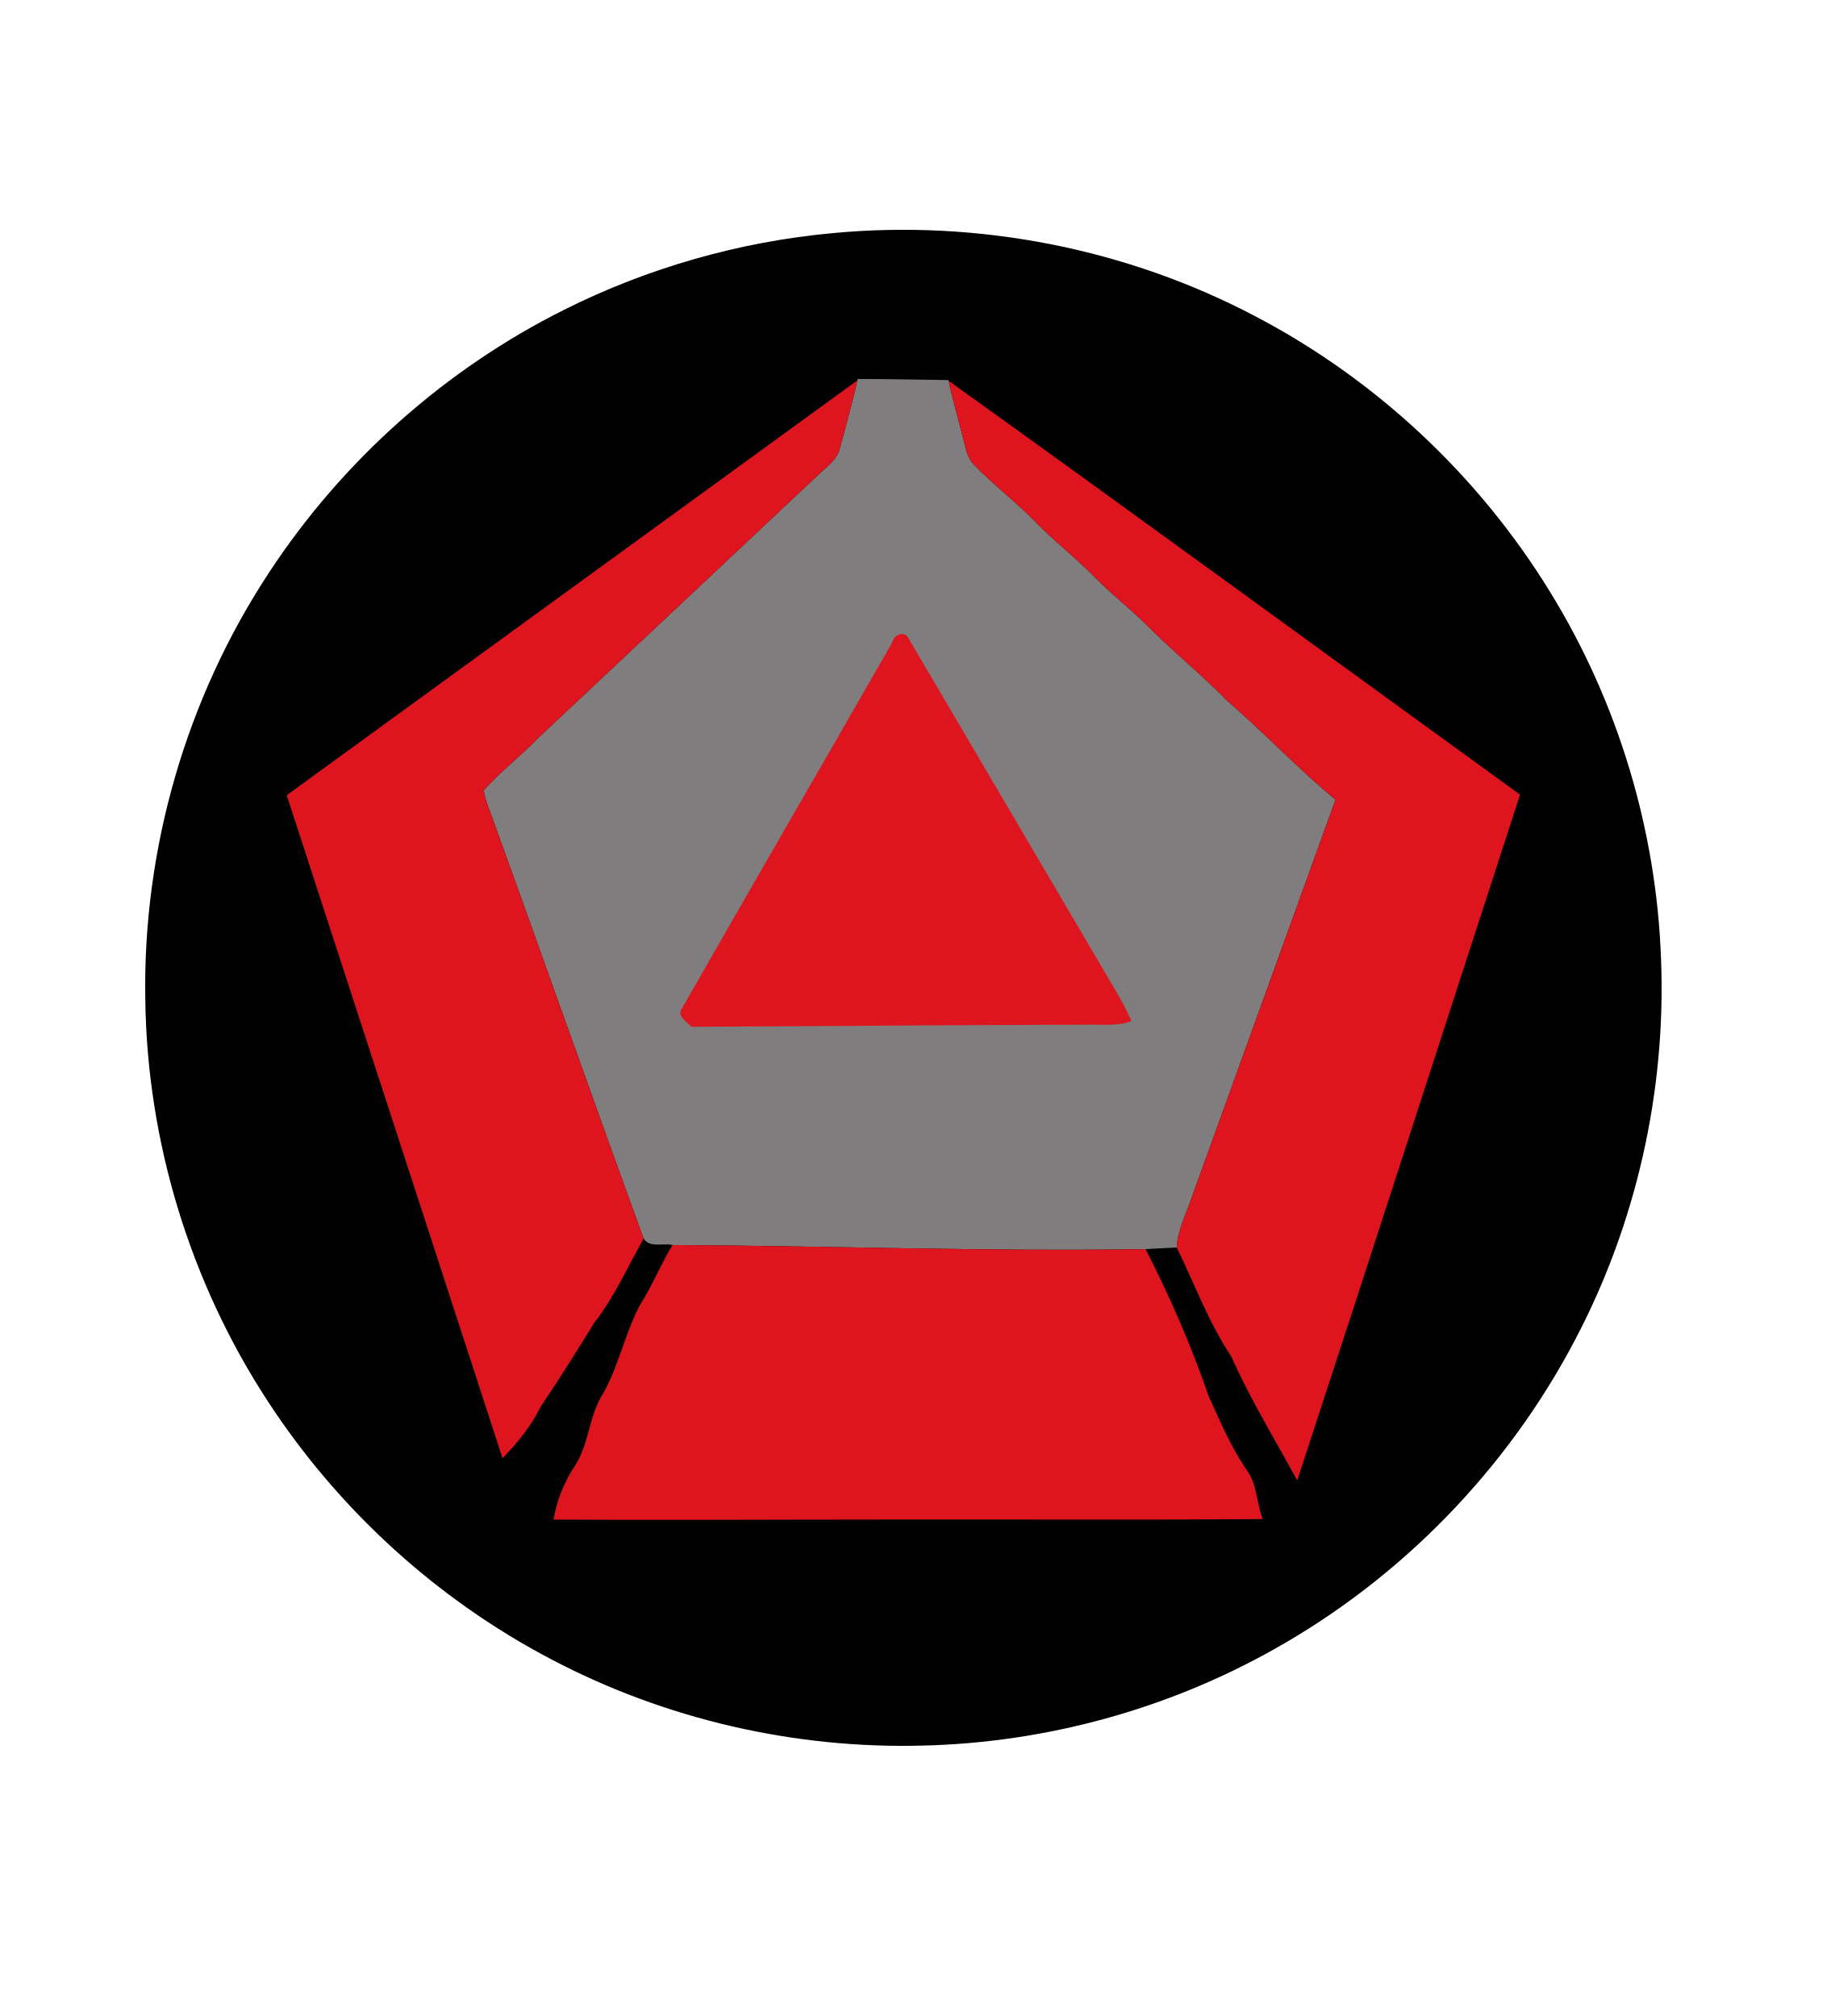
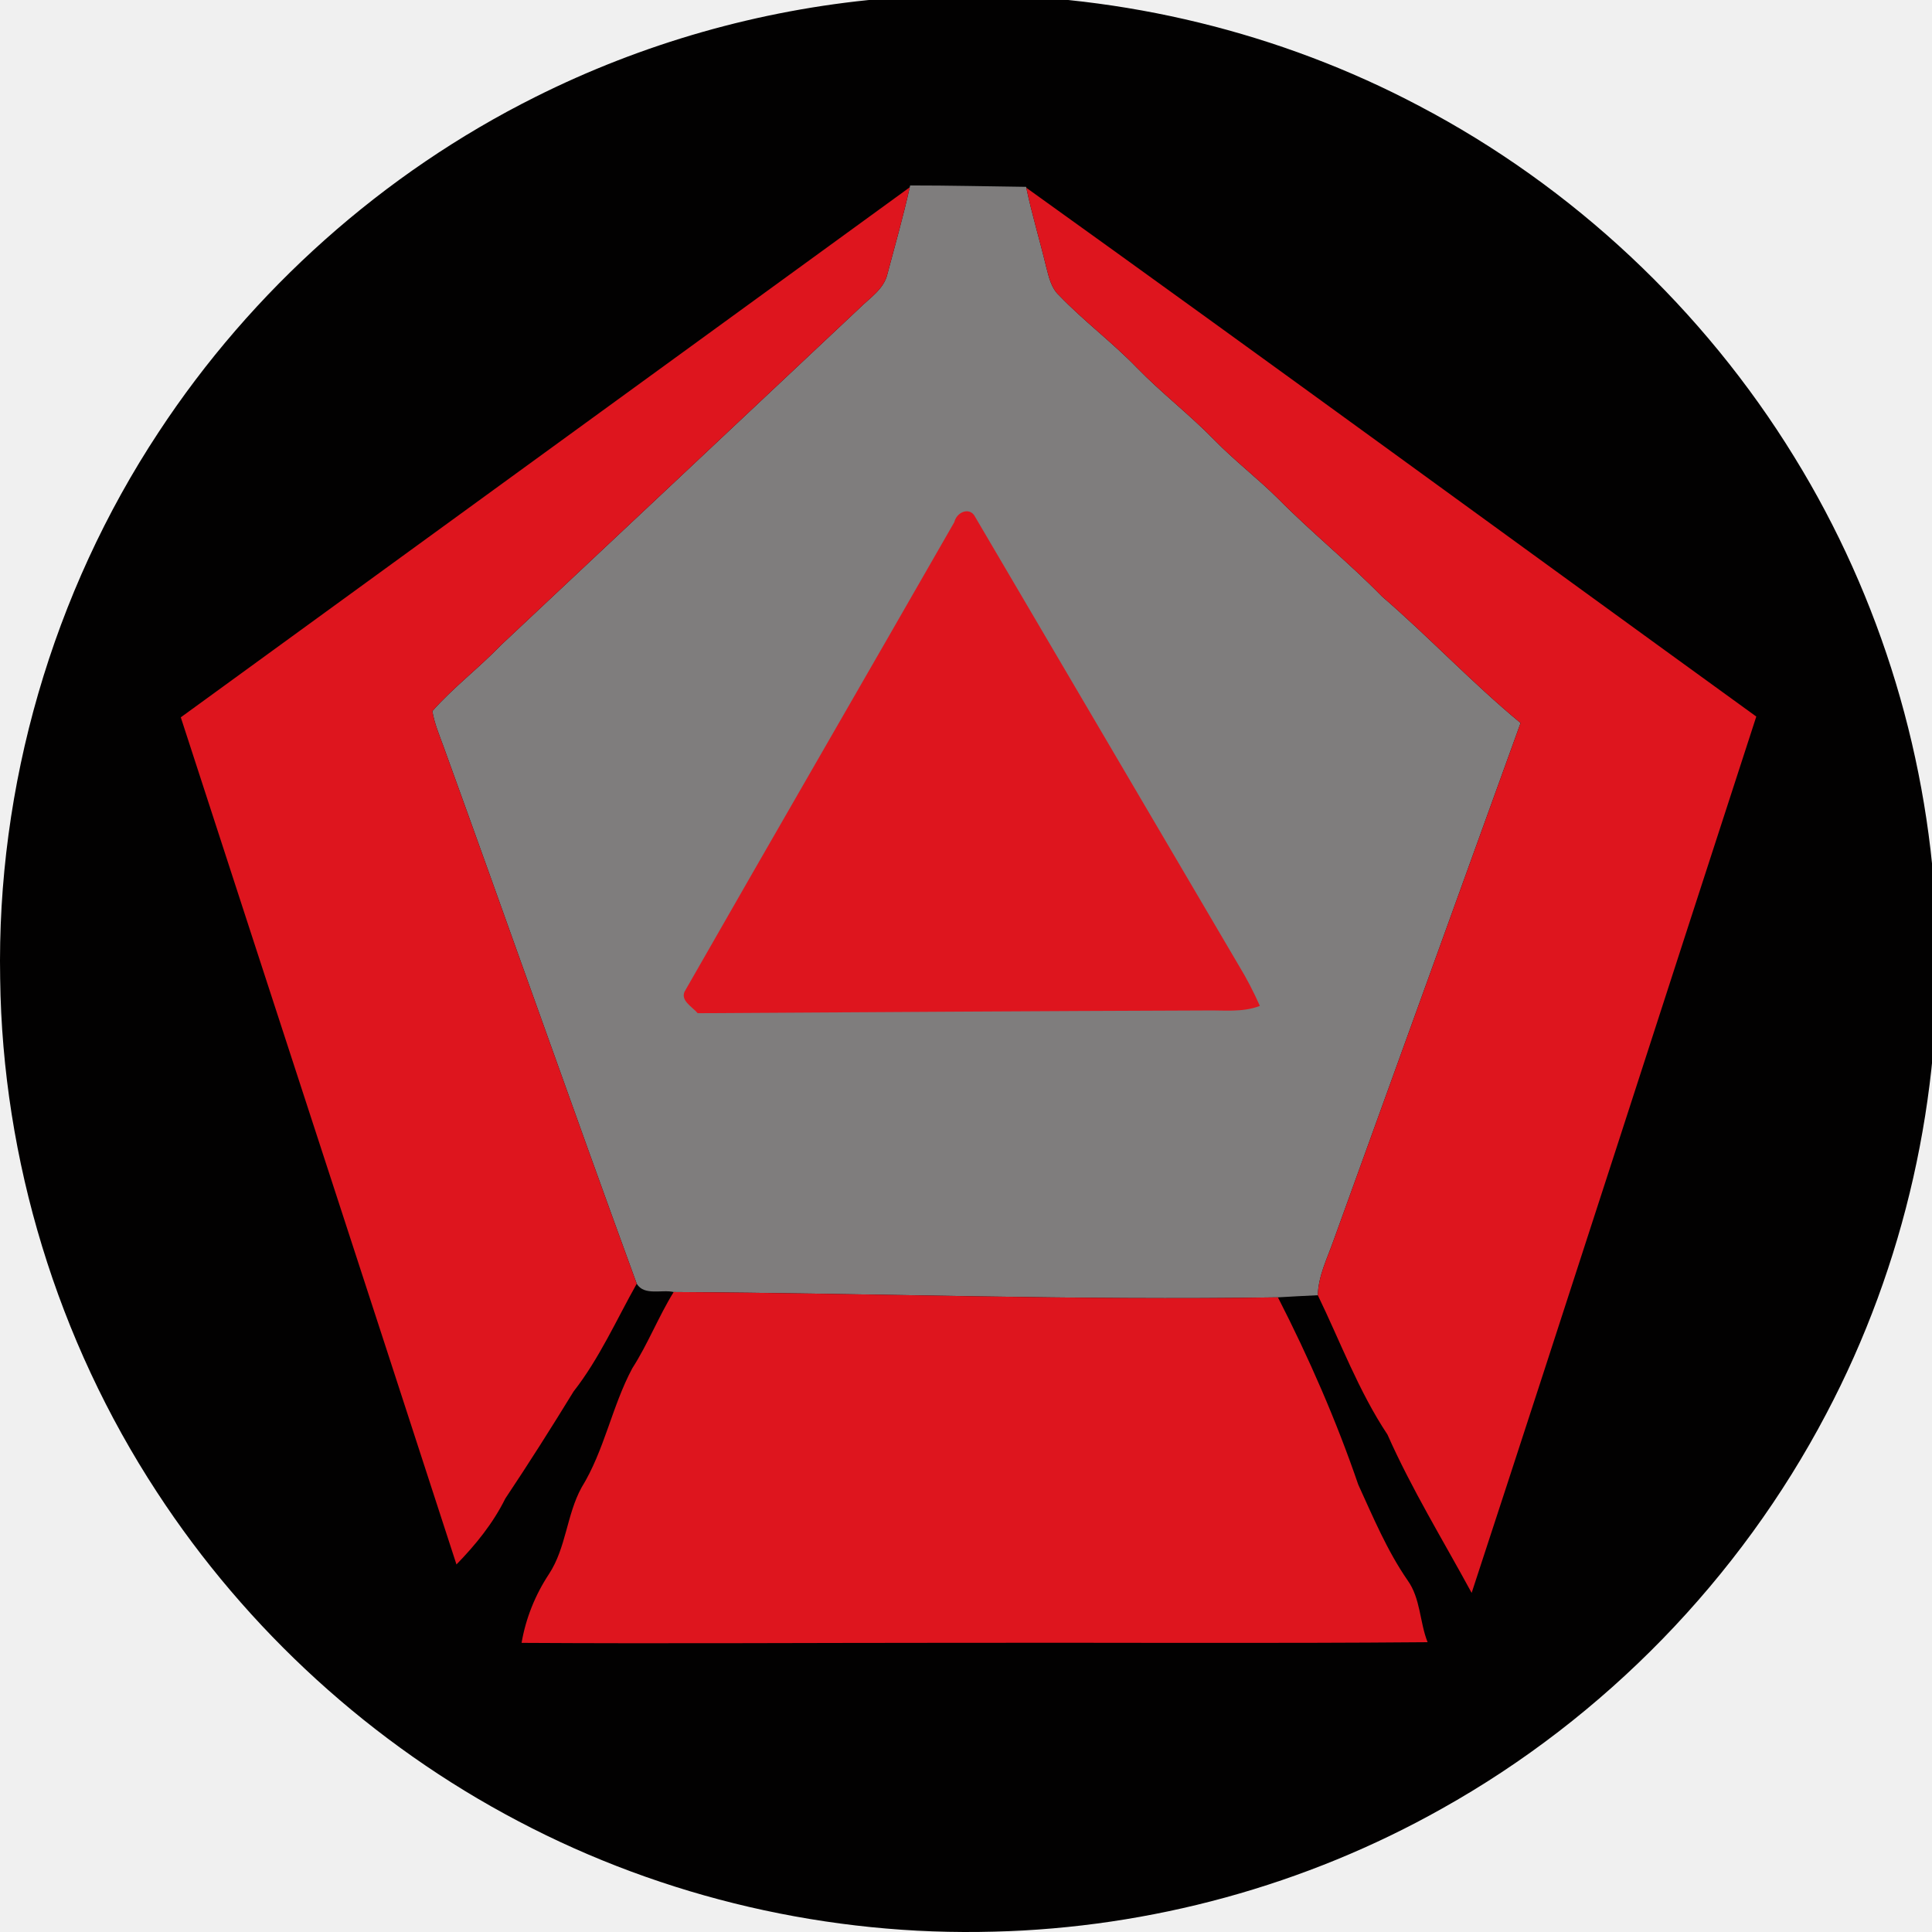
- <svg xmlns="http://www.w3.org/2000/svg" width="454pt" height="500pt" viewBox="0 0 454 500" version="1.1">
-   <path fill="#ffffff" d=" M 0.00 0.00 L 454.00 0.00 L 454.00 500.00 L 0.00 500.00 L 0.00 0.00 Z" />
-   <path fill="#020101" d=" M 206.55 57.81 C 242.54 54.42 279.47 61.64 311.44 78.54 C 341.25 94.18 366.66 118.02 384.28 146.70 C 401.15 174.05 410.74 205.83 411.86 237.95 C 413.13 270.59 405.74 303.53 390.48 332.42 C 373.67 364.41 347.46 391.39 315.92 409.03 C 289.47 423.93 259.33 432.18 228.99 432.93 C 197.04 433.82 164.90 426.41 136.62 411.50 C 108.29 396.64 83.91 374.39 66.44 347.59 C 47.17 318.14 36.48 283.17 36.03 247.97 C 35.34 210.57 46.20 173.07 66.80 141.86 C 84.92 114.28 110.36 91.58 139.88 76.83 C 160.66 66.41 183.40 59.93 206.55 57.81 Z" />
-   <path fill="#7f7d7d" d=" M 212.66 93.99 C 220.16 93.98 227.66 94.17 235.17 94.26 L 235.21 94.44 C 236.30 99.61 237.84 104.66 239.07 109.80 C 239.59 111.76 240.02 113.90 241.59 115.34 C 246.34 120.29 251.86 124.41 256.64 129.34 C 261.42 134.26 266.88 138.44 271.67 143.35 C 275.62 147.41 280.14 150.86 284.15 154.85 C 290.63 161.40 297.82 167.18 304.26 173.77 C 313.45 181.71 321.78 190.59 331.15 198.33 C 319.06 231.83 306.93 265.32 294.83 298.81 C 293.61 302.27 291.89 305.66 291.79 309.40 C 289.21 309.54 286.63 309.64 284.05 309.81 C 244.96 310.43 205.85 309.01 166.76 308.78 C 164.47 308.23 161.05 309.58 159.59 307.17 C 146.91 272.47 134.67 237.61 122.08 202.88 C 121.26 200.63 120.31 198.40 119.92 196.02 C 124.00 191.41 128.96 187.66 133.23 183.22 C 156.45 161.44 179.63 139.62 202.83 117.81 C 204.84 115.81 207.57 114.12 208.25 111.17 C 209.74 105.58 211.33 100.00 212.58 94.35 L 212.66 93.99 Z" />
-   <path fill="#de151e" d=" M 71.09 197.23 C 118.26 162.95 165.40 128.62 212.58 94.35 C 211.33 100.00 209.74 105.58 208.25 111.17 C 207.57 114.12 204.84 115.81 202.83 117.81 C 179.63 139.62 156.45 161.44 133.23 183.22 C 128.96 187.66 124.00 191.41 119.92 196.02 C 120.31 198.40 121.26 200.63 122.08 202.88 C 134.67 237.61 146.91 272.47 159.59 307.17 C 155.63 314.21 152.33 321.69 147.33 328.09 C 143.04 335.09 138.64 342.04 134.08 348.87 C 131.70 353.68 128.32 357.84 124.60 361.66 C 106.80 306.84 88.90 252.05 71.09 197.23 Z" />
-   <path fill="#de151e" d=" M 239.07 109.80 C 237.84 104.66 236.30 99.61 235.21 94.44 C 282.60 128.42 329.66 162.88 376.90 197.08 C 358.46 253.77 340.22 310.53 321.65 367.18 C 316.10 356.95 310.02 347.07 305.31 336.45 C 299.70 328.01 296.18 318.46 291.79 309.40 C 291.89 305.66 293.61 302.27 294.83 298.81 C 306.93 265.32 319.06 231.83 331.15 198.33 C 321.78 190.59 313.45 181.71 304.26 173.77 C 297.82 167.18 290.63 161.40 284.15 154.85 C 280.14 150.86 275.62 147.41 271.67 143.35 C 266.88 138.44 261.42 134.26 256.64 129.34 C 251.86 124.41 246.34 120.29 241.59 115.34 C 240.02 113.90 239.59 111.76 239.07 109.80 Z" />
-   <path fill="#de151e" d=" M 221.23 159.35 C 221.68 157.35 224.29 156.26 225.32 158.40 C 242.37 187.41 259.41 216.43 276.47 245.43 C 278.00 247.94 279.35 250.55 280.54 253.24 C 277.16 254.56 273.52 254.05 270.00 254.13 C 237.14 254.24 204.28 254.47 171.42 254.66 C 170.37 253.39 167.77 252.09 169.06 250.15 C 186.37 219.84 203.88 189.64 221.23 159.35 Z" />
-   <path fill="#de151e" d=" M 166.76 308.78 C 205.85 309.01 244.96 310.43 284.05 309.81 C 290.06 321.56 295.37 333.69 299.64 346.16 C 302.54 352.50 305.24 358.98 309.22 364.74 C 311.75 368.26 311.54 372.82 313.10 376.75 C 282.07 377.02 251.02 376.80 219.98 376.87 C 192.40 376.87 164.82 377.05 137.24 376.88 C 138.05 372.12 139.89 367.56 142.55 363.53 C 145.90 358.43 145.97 352.05 148.87 346.74 C 153.32 339.54 154.76 331.00 158.73 323.58 C 161.77 318.85 163.81 313.56 166.76 308.78 Z" />
+ <svg xmlns="http://www.w3.org/2000/svg" width="375.002pt" height="375.008pt" viewBox="0 0 375.002 375.008" version="1.1" id="svg3773">
+   <defs id="defs3777" />
+   <path id="path3761" style="fill:#020101;stroke-width:1" d="m 187.468,-0.999 c -5.647,0.015 -11.293,0.286 -16.916,0.816 C 147.402,1.937 124.661,8.416 103.881,18.836 74.361,33.586 48.921,56.286 30.801,83.866 10.201,115.076 -0.659,152.577 0.031,189.977 c 0.45,35.2 11.14,70.17 30.41,99.62 17.47,26.8 41.851,49.05 70.181,63.91 28.28,14.91 60.42,22.321 92.37,21.431 30.34,-0.75 60.48,-9 86.93,-23.9 31.54,-17.64 57.751,-44.62 74.561,-76.61 15.26,-28.89 22.649,-61.829 21.379,-94.469 -1.12,-32.12 -10.71,-63.901 -27.58,-91.251 -17.62,-28.68 -43.029,-52.519 -72.839,-68.159 C 248.467,6.288 217.961,-1.081 187.468,-0.999 Z" />
+   <path id="path3763" style="fill:#7f7d7d;stroke-width:1" d="m 176.662,35.997 -0.081,0.36 c -1.25,5.65 -2.84,11.229 -4.33,16.819 -0.68,2.95 -3.41,4.64 -5.42,6.64 -23.2,21.81 -46.379,43.63 -69.599,65.41 -4.27,4.44 -9.231,8.19 -13.311,12.8 0.39,2.38 1.341,4.61 2.161,6.86 12.59,34.73 24.83,69.591 37.51,104.291 1.46,2.41 4.879,1.06 7.169,1.61 39.09,0.23 78.2,1.65 117.29,1.03 2.58,-0.17 5.16,-0.27 7.74,-0.41 0.1,-3.74 1.821,-7.129 3.041,-10.589 12.1,-33.49 24.229,-66.981 36.319,-100.481 -9.37,-7.74 -17.7,-16.62 -26.89,-24.56 -6.44,-6.59 -13.629,-12.37 -20.109,-18.92 -4.01,-3.99 -8.53,-7.44 -12.48,-11.5 -4.79,-4.91 -10.249,-9.09 -15.029,-14.01 -4.78,-4.93 -10.301,-9.05 -15.051,-14 -1.57,-1.44 -2,-3.58 -2.52,-5.54 -1.23,-5.14 -2.77,-10.19 -3.86,-15.36 l -0.04,-0.18 c -7.51,-0.09 -15.01,-0.28 -22.51,-0.27 z" />
+   <path id="path3765" style="fill:#de151e;stroke-width:1" d="M 176.581,36.357 C 129.401,70.627 82.262,104.956 35.092,139.236 c 17.81,54.82 35.709,109.61 53.509,164.43 3.72,-3.82 7.1,-7.98 9.48,-12.79 4.56,-6.83 8.96,-13.78 13.25,-20.78 5,-6.4 8.301,-13.879 12.261,-20.919 -12.68,-34.7 -24.92,-69.561 -37.51,-104.291 -0.82,-2.25 -1.771,-4.48 -2.161,-6.86 4.08,-4.61 9.041,-8.36 13.311,-12.8 23.22,-21.78 46.399,-43.6 69.599,-65.41 2.01,-2 4.74,-3.69 5.42,-6.64 1.49,-5.59 3.08,-11.169 4.33,-16.819 z" />
+   <path id="path3767" style="fill:#de151e;stroke-width:1" d="m 199.212,36.446 c 1.09,5.17 2.63,10.22 3.86,15.36 0.52,1.96 0.95,4.1 2.52,5.54 4.75,4.95 10.271,9.07 15.051,14 4.78,4.92 10.239,9.1 15.029,14.01 3.95,4.06 8.47,7.51 12.48,11.5 6.48,6.55 13.669,12.33 20.109,18.92 9.19,7.94 17.52,16.82 26.89,24.56 -12.09,33.5 -24.219,66.991 -36.319,100.481 -1.22,3.46 -2.941,6.849 -3.041,10.589 4.39,9.06 7.911,18.61 13.521,27.05 4.71,10.62 10.79,20.501 16.34,30.731 18.57,-56.65 36.81,-113.411 55.25,-170.101 -47.24,-34.2 -94.3,-68.66 -141.69,-102.64 z" />
+   <path id="path3769" style="fill:#de151e;stroke-width:1" d="m 187.694,99.24 c -1.056,-0.027 -2.181,0.867 -2.462,2.117 -17.35,30.29 -34.859,60.49 -52.169,90.8 -1.29,1.94 1.31,3.24 2.36,4.51 32.86,-0.19 65.72,-0.42 98.58,-0.53 3.52,-0.08 7.16,0.431 10.54,-0.889 -1.19,-2.69 -2.539,-5.301 -4.069,-7.811 -17.06,-29 -34.101,-58.021 -51.151,-87.031 -0.386,-0.803 -0.994,-1.15 -1.627,-1.166 z" />
+   <path id="path3771" style="fill:#de151e;stroke-width:1" d="m 130.761,250.787 c -2.95,4.78 -4.989,10.069 -8.029,14.799 -3.97,7.42 -5.41,15.961 -9.86,23.161 -2.9,5.31 -2.971,11.69 -6.321,16.79 -2.66,4.03 -4.5,8.589 -5.31,13.349 27.58,0.17 55.16,-0.009 82.74,-0.009 31.04,-0.07 62.09,0.15 93.12,-0.12 -1.56,-3.93 -1.35,-8.49 -3.88,-12.01 -3.98,-5.76 -6.68,-12.24 -9.58,-18.58 -4.27,-12.47 -9.58,-24.6 -15.59,-36.35 -39.09,0.62 -78.2,-0.8 -117.29,-1.03 z" />
</svg>
